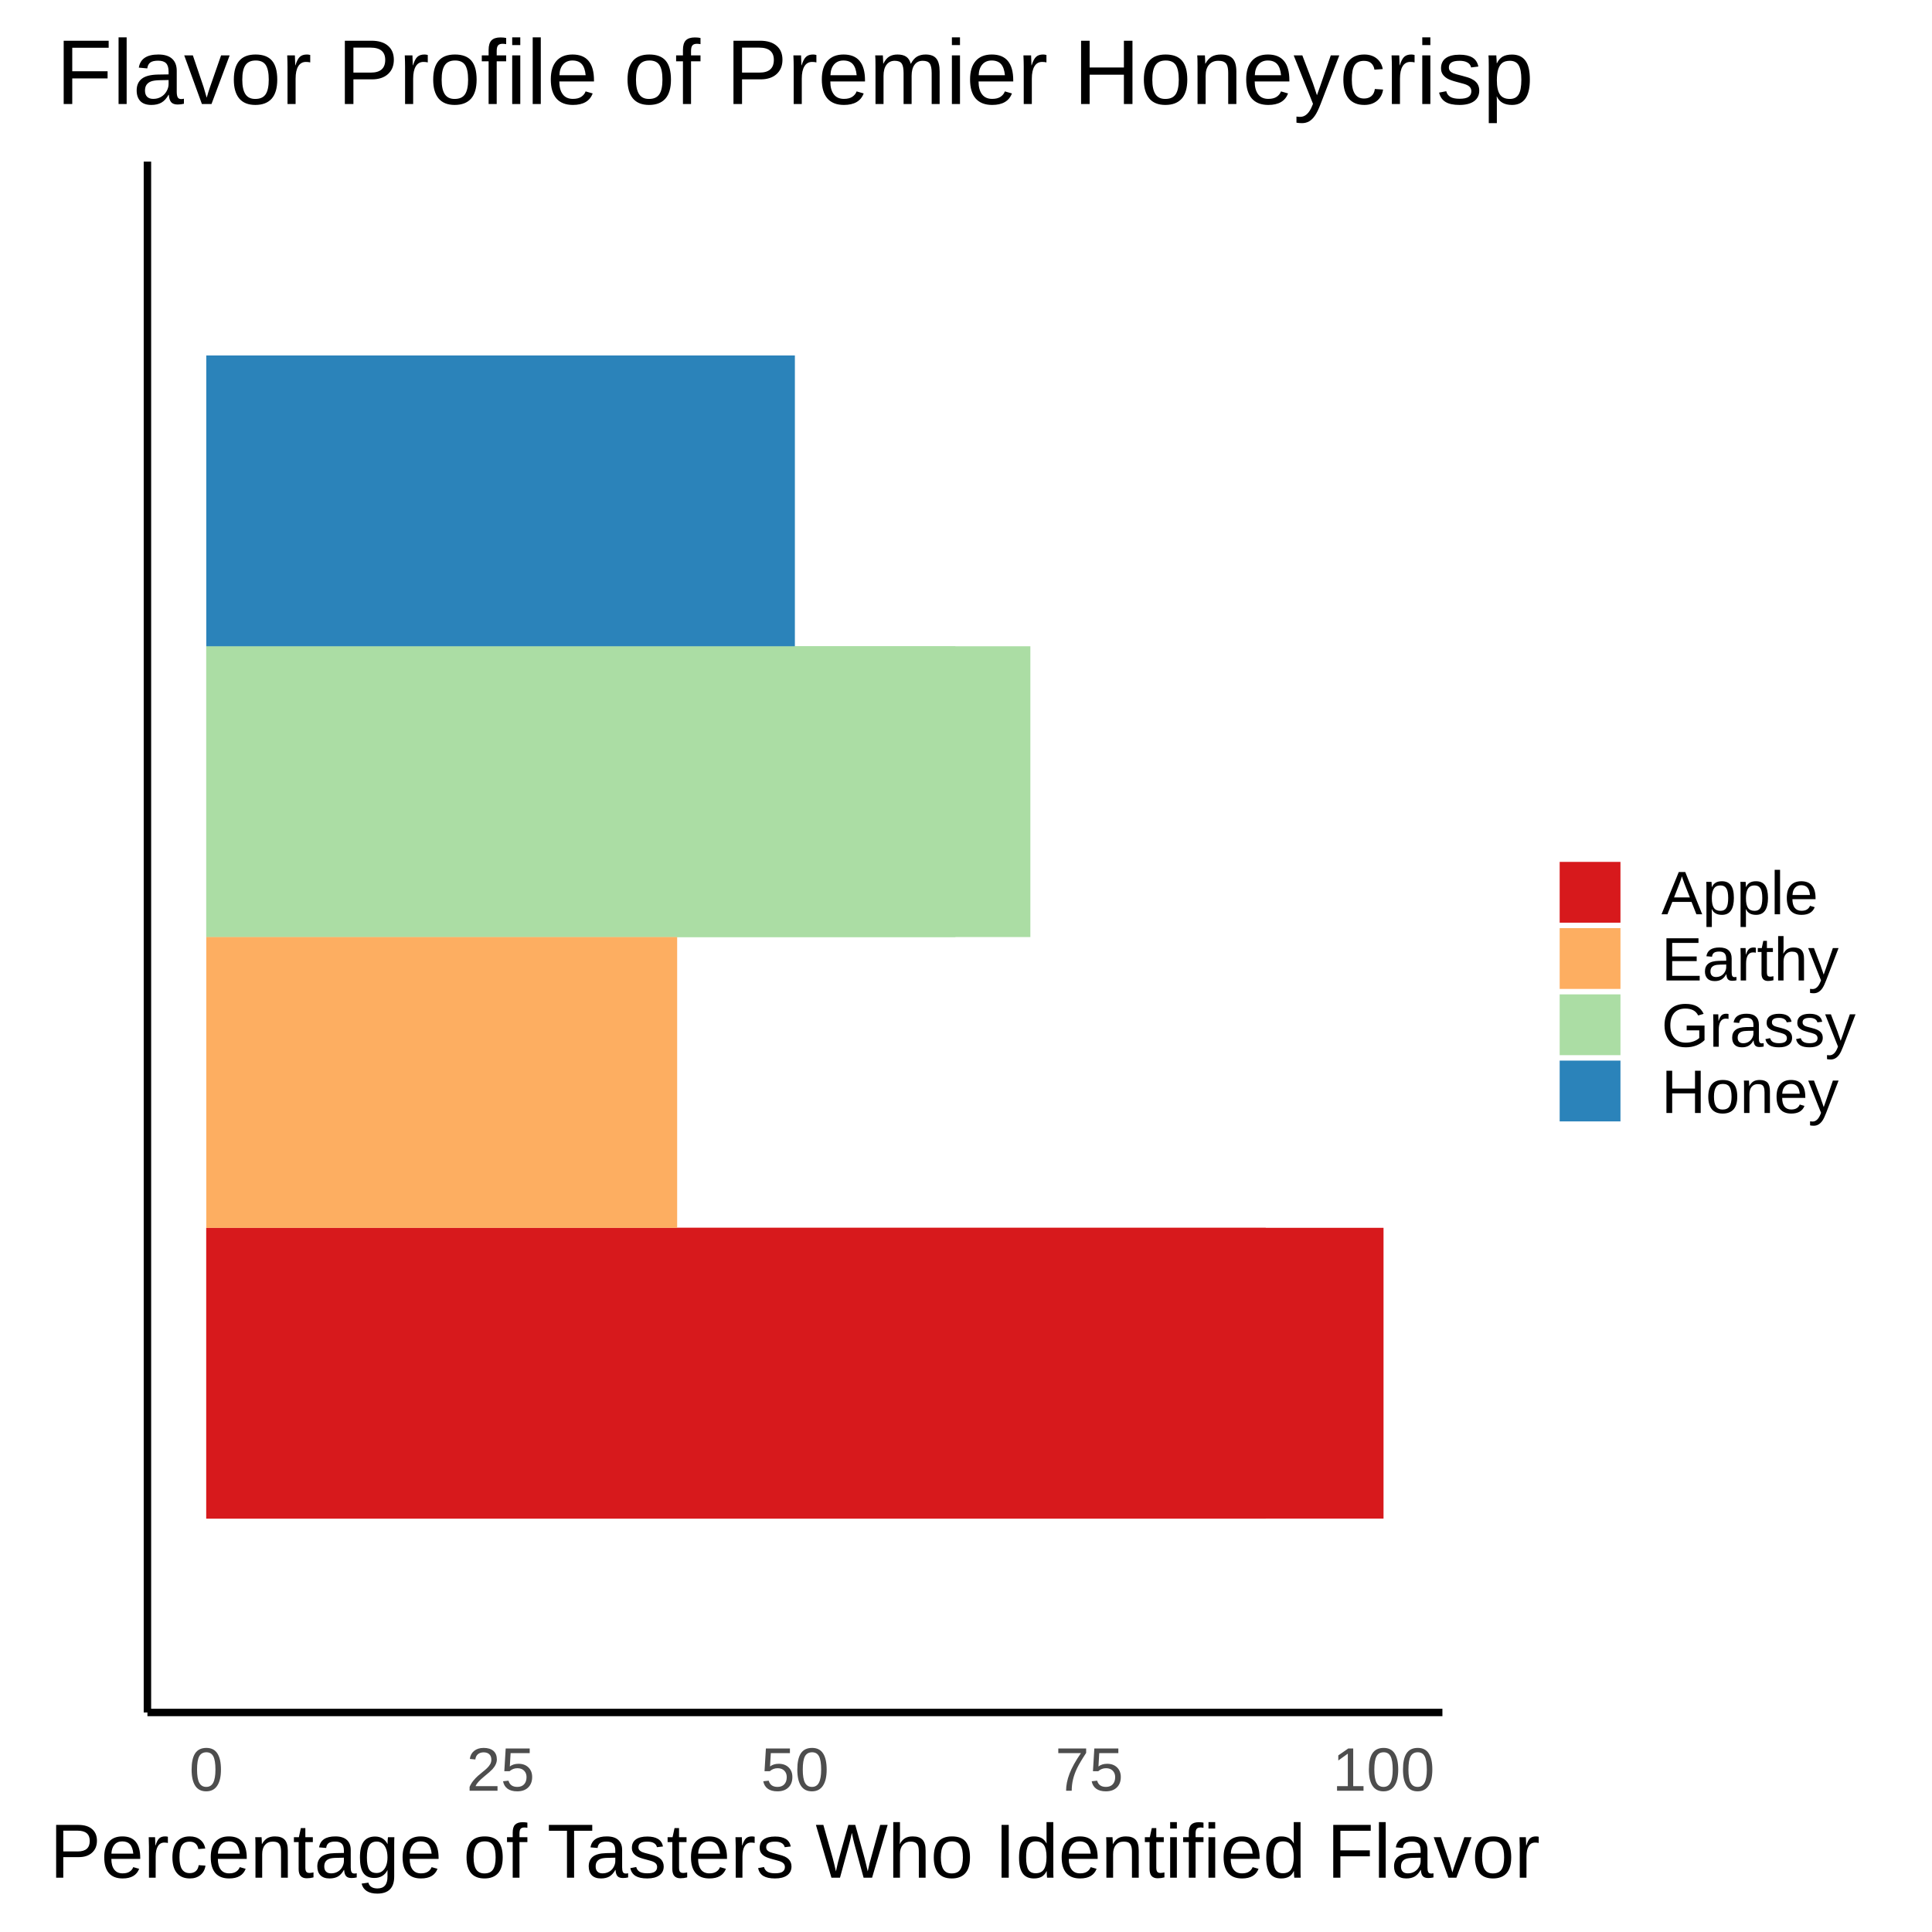
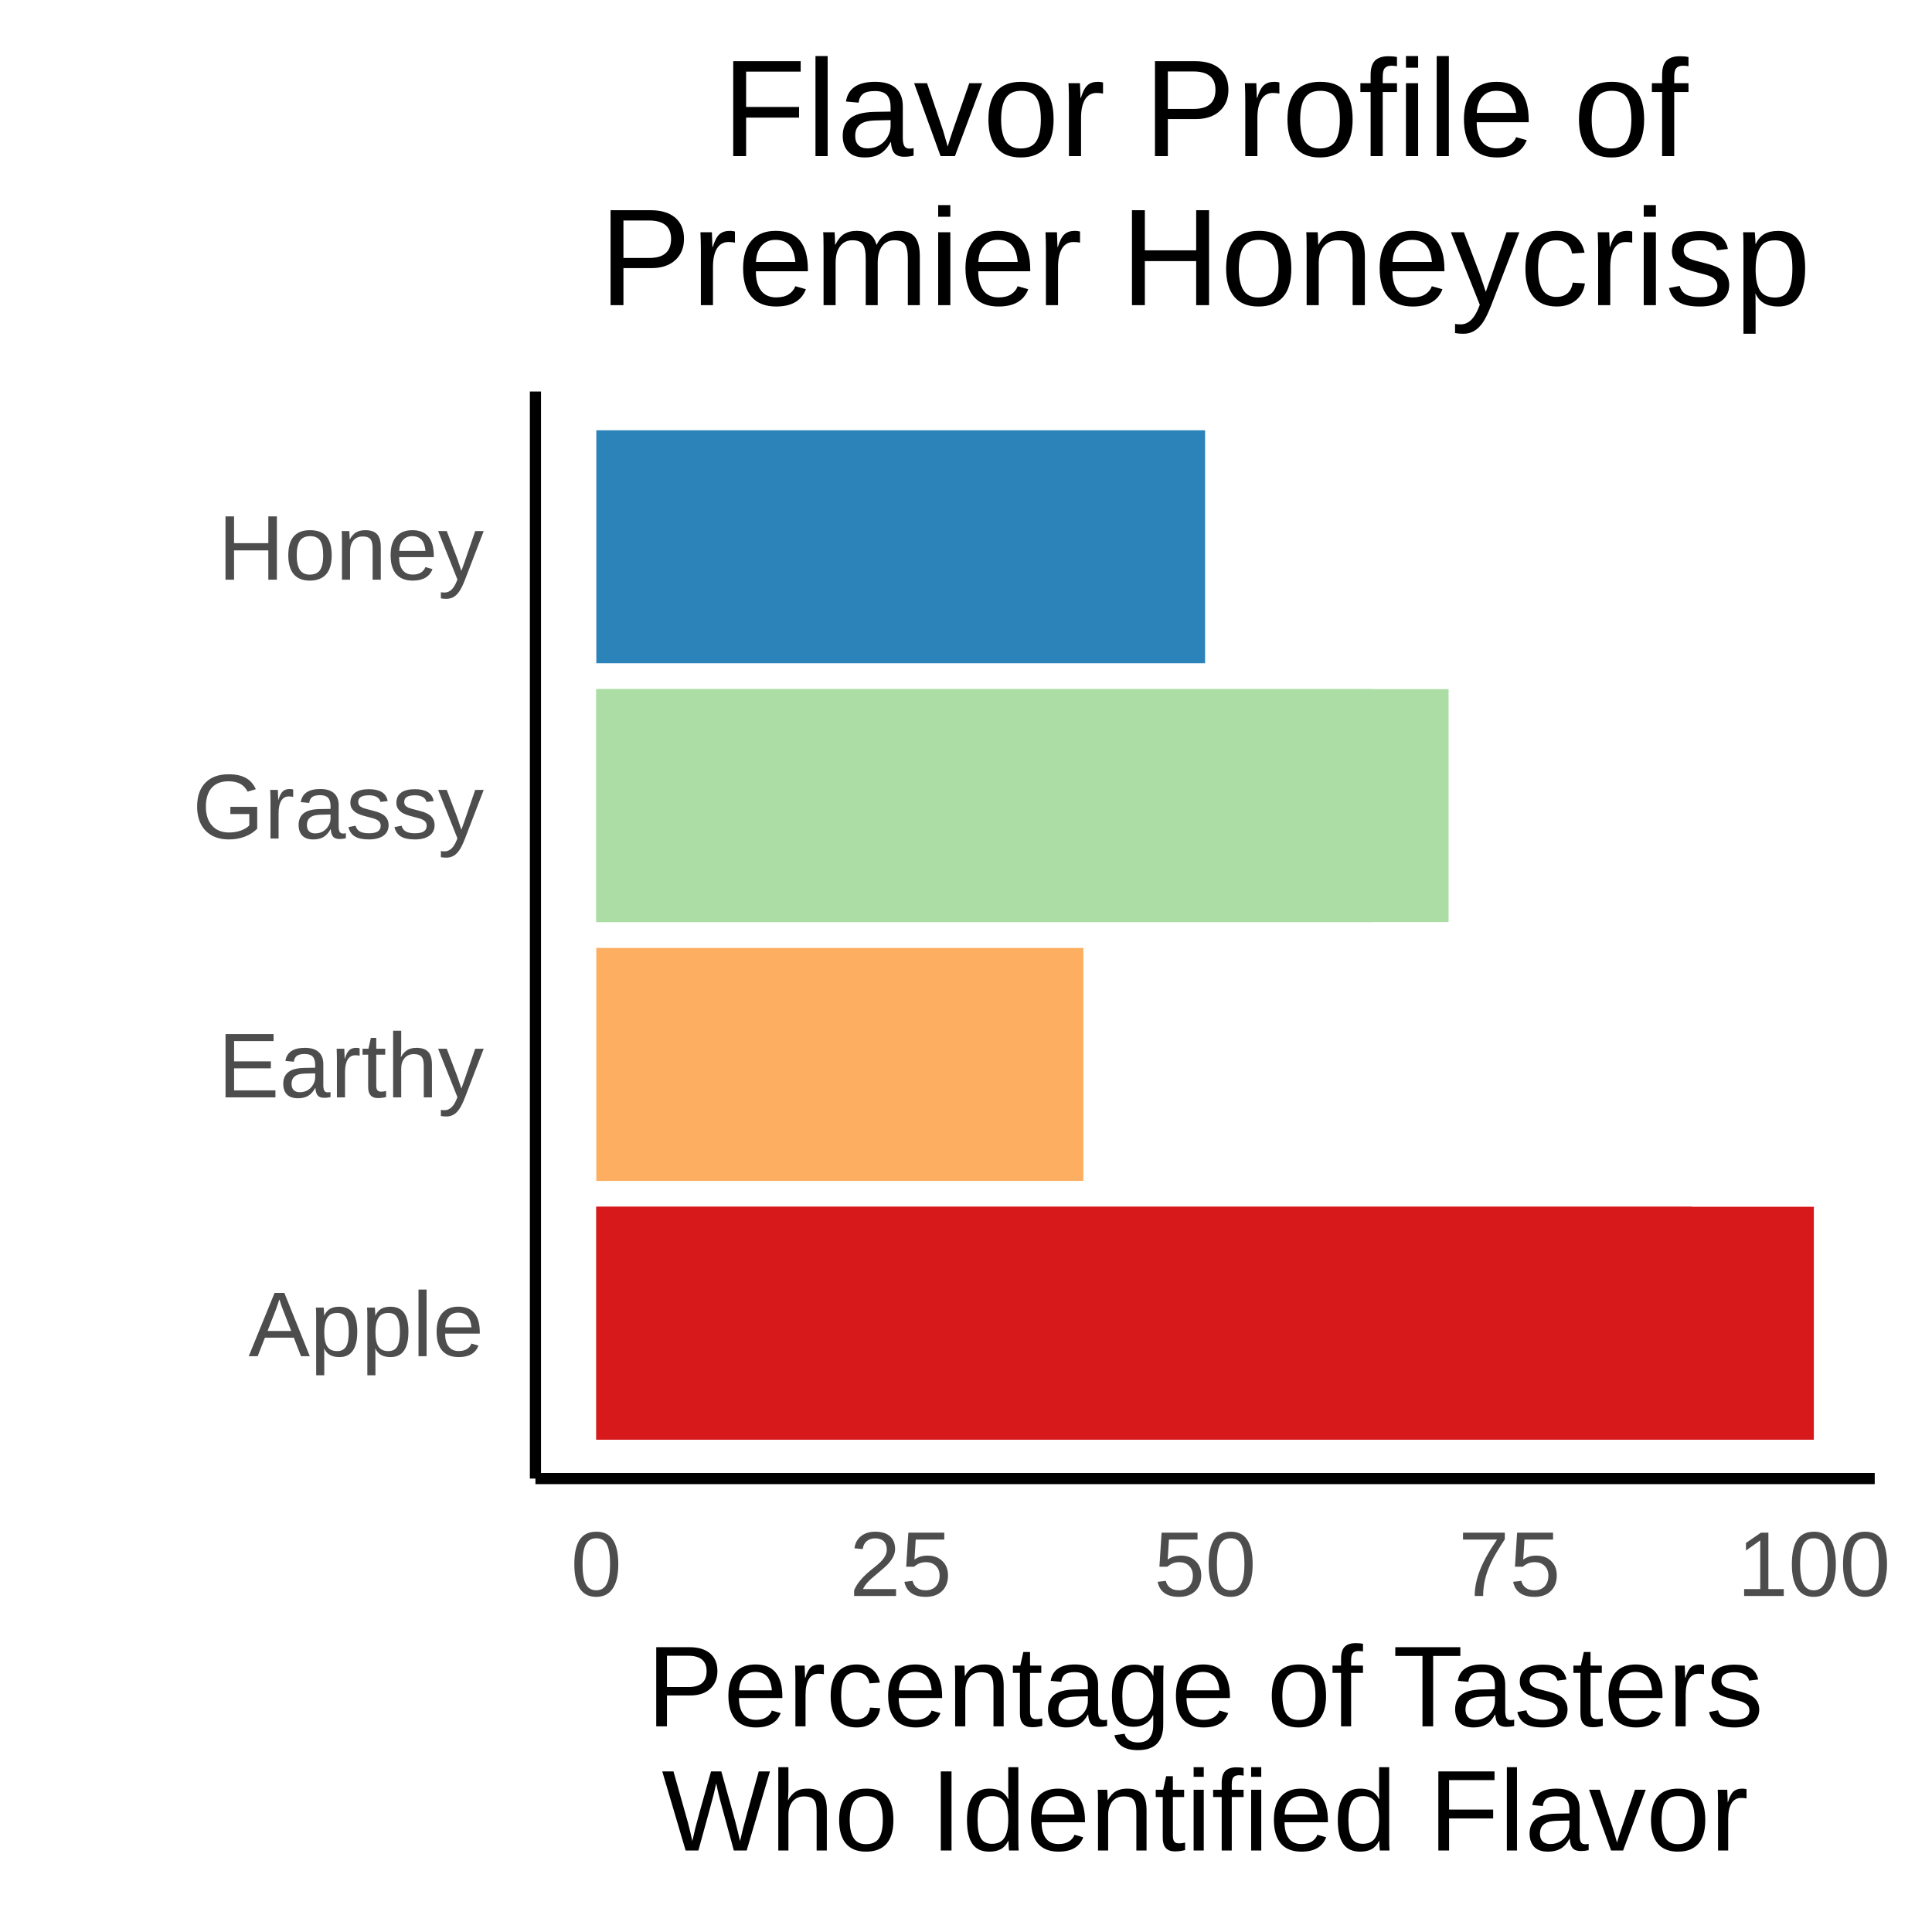
<svg xmlns="http://www.w3.org/2000/svg" class="svglite" width="504.00pt" height="504.00pt" viewBox="0 0 504.00 504.00">
  <defs>
    <style type="text/css">
    .svglite line, .svglite polyline, .svglite polygon, .svglite path, .svglite rect, .svglite circle {
      fill: none;
      stroke: #000000;
      stroke-linecap: round;
      stroke-linejoin: round;
      stroke-miterlimit: 10.00;
    }
    .svglite text {
      white-space: pre;
    }
  </style>
  </defs>
  <rect width="100%" height="100%" style="stroke: none; fill: #FFFFFF;" />
  <defs>
    <clipPath id="cpMC4wMHw1MDQuMDB8MC4wMHw1MDQuMDA=">
      <rect x="0.00" y="0.00" width="504.00" height="504.00" />
    </clipPath>
  </defs>
  <g clip-path="url(#cpMC4wMHw1MDQuMDB8MC4wMHw1MDQuMDA=)">
-     <rect x="0.00" y="0.00" width="504.00" height="504.00" style="stroke-width: 1.94; stroke: #FFFFFF; fill: #FFFFFF;" />
+     <rect x="0.00" y="0.00" width="504.00" height="504.00" style="stroke-width: 2.91; stroke: #FFFFFF; fill: #FFFFFF;" />
  </g>
  <defs>
-     <clipPath id="cpMzguNDZ8Mzc2LjI4fDQyLjE2fDQ0Ni43Mw==">
-       <rect x="38.46" y="42.16" width="337.82" height="404.57" />
+     <clipPath id="cpMTM5LjY4fDQ4OS4wNnwxMDIuMTN8Mzg1Ljcx">
+       <rect x="139.68" y="102.13" width="349.38" height="283.58" />
    </clipPath>
  </defs>
-   <g clip-path="url(#cpMzguNDZ8Mzc2LjI4fDQyLjE2fDQ0Ni43Mw==)">
-     <rect x="38.46" y="42.16" width="337.82" height="404.57" style="stroke-width: 1.94; stroke: none; fill: #FFFFFF;" />
-     <rect x="53.81" y="320.30" width="307.11" height="75.86" style="stroke-width: 1.07; stroke: none; stroke-linecap: butt; stroke-linejoin: miter; fill: #D7191C;" />
-     <rect x="53.81" y="320.30" width="276.40" height="75.86" style="stroke-width: 1.07; stroke: none; stroke-linecap: butt; stroke-linejoin: miter; fill: #D7191C;" />
-     <rect x="53.81" y="168.59" width="195.43" height="75.86" style="stroke-width: 1.07; stroke: none; stroke-linecap: butt; stroke-linejoin: miter; fill: #ABDDA4;" />
-     <rect x="53.81" y="168.59" width="214.98" height="75.86" style="stroke-width: 1.07; stroke: none; stroke-linecap: butt; stroke-linejoin: miter; fill: #ABDDA4;" />
-     <rect x="53.81" y="92.73" width="153.55" height="75.86" style="stroke-width: 1.07; stroke: none; stroke-linecap: butt; stroke-linejoin: miter; fill: #2B83BA;" />
-     <rect x="53.81" y="244.45" width="122.84" height="75.86" style="stroke-width: 1.07; stroke: none; stroke-linecap: butt; stroke-linejoin: miter; fill: #FDAE61;" />
+   <g clip-path="url(#cpMTM5LjY4fDQ4OS4wNnwxMDIuMTN8Mzg1Ljcx)">
+     <rect x="139.68" y="102.13" width="349.38" height="283.58" style="stroke-width: 2.91; stroke: none; fill: #FFFFFF;" />
+     <rect x="155.56" y="314.81" width="317.62" height="60.77" style="stroke-width: 1.07; stroke: none; stroke-linecap: butt; stroke-linejoin: miter; fill: #D7191C;" />
+     <rect x="155.56" y="314.81" width="285.86" height="60.77" style="stroke-width: 1.07; stroke: none; stroke-linecap: butt; stroke-linejoin: miter; fill: #D7191C;" />
+     <rect x="155.56" y="179.77" width="202.12" height="60.77" style="stroke-width: 1.07; stroke: none; stroke-linecap: butt; stroke-linejoin: miter; fill: #ABDDA4;" />
+     <rect x="155.56" y="179.77" width="222.33" height="60.77" style="stroke-width: 1.07; stroke: none; stroke-linecap: butt; stroke-linejoin: miter; fill: #ABDDA4;" />
+     <rect x="155.56" y="112.25" width="158.81" height="60.77" style="stroke-width: 1.07; stroke: none; stroke-linecap: butt; stroke-linejoin: miter; fill: #2B83BA;" />
+     <rect x="155.56" y="247.29" width="127.05" height="60.77" style="stroke-width: 1.07; stroke: none; stroke-linecap: butt; stroke-linejoin: miter; fill: #FDAE61;" />
  </g>
  <g clip-path="url(#cpMC4wMHw1MDQuMDB8MC4wMHw1MDQuMDA=)">
-     <polyline points="38.46,446.73 38.46,42.16 " style="stroke-width: 1.94; stroke-linecap: butt;" />
-     <polyline points="38.46,446.73 376.28,446.73 " style="stroke-width: 1.94; stroke-linecap: butt;" />
-     <text x="53.81" y="467.15" text-anchor="middle" style="font-size: 16.00px;fill: #4D4D4D; font-family: &quot;Arial&quot;;" textLength="8.90px" lengthAdjust="spacingAndGlyphs">0</text>
-     <text x="130.59" y="467.15" text-anchor="middle" style="font-size: 16.00px;fill: #4D4D4D; font-family: &quot;Arial&quot;;" textLength="17.80px" lengthAdjust="spacingAndGlyphs">25</text>
-     <text x="207.37" y="467.15" text-anchor="middle" style="font-size: 16.00px;fill: #4D4D4D; font-family: &quot;Arial&quot;;" textLength="17.80px" lengthAdjust="spacingAndGlyphs">50</text>
-     <text x="284.15" y="467.15" text-anchor="middle" style="font-size: 16.00px;fill: #4D4D4D; font-family: &quot;Arial&quot;;" textLength="17.80px" lengthAdjust="spacingAndGlyphs">75</text>
-     <text x="360.92" y="467.15" text-anchor="middle" style="font-size: 16.00px;fill: #4D4D4D; font-family: &quot;Arial&quot;;" textLength="26.70px" lengthAdjust="spacingAndGlyphs">100</text>
-     <text x="207.37" y="489.83" text-anchor="middle" style="font-size: 20.00px; font-family: &quot;Arial&quot;;" textLength="388.76px" lengthAdjust="spacingAndGlyphs">Percentage of Tasters Who Identified Flavor</text>
-     <rect x="396.20" y="185.68" width="97.83" height="117.54" style="stroke-width: 1.94; stroke: none; fill: #FFFFFF;" />
-     <rect x="406.17" y="224.13" width="17.28" height="17.28" style="stroke-width: 1.94; stroke: none; fill: #FFFFFF;" />
-     <rect x="406.87" y="224.84" width="15.86" height="15.86" style="stroke-width: 1.07; stroke: none; stroke-linecap: butt; stroke-linejoin: miter; fill: #D7191C;" />
-     <rect x="406.17" y="241.41" width="17.28" height="17.28" style="stroke-width: 1.94; stroke: none; fill: #FFFFFF;" />
-     <rect x="406.87" y="242.12" width="15.86" height="15.86" style="stroke-width: 1.07; stroke: none; stroke-linecap: butt; stroke-linejoin: miter; fill: #FDAE61;" />
-     <rect x="406.17" y="258.69" width="17.28" height="17.28" style="stroke-width: 1.94; stroke: none; fill: #FFFFFF;" />
-     <rect x="406.87" y="259.40" width="15.86" height="15.86" style="stroke-width: 1.07; stroke: none; stroke-linecap: butt; stroke-linejoin: miter; fill: #ABDDA4;" />
-     <rect x="406.17" y="275.97" width="17.28" height="17.28" style="stroke-width: 1.94; stroke: none; fill: #FFFFFF;" />
-     <rect x="406.87" y="276.68" width="15.86" height="15.86" style="stroke-width: 1.07; stroke: none; stroke-linecap: butt; stroke-linejoin: miter; fill: #2B83BA;" />
-     <text x="433.41" y="238.50" style="font-size: 16.00px; font-family: &quot;Arial&quot;;" textLength="40.92px" lengthAdjust="spacingAndGlyphs">Apple</text>
-     <text x="433.41" y="255.78" style="font-size: 16.00px; font-family: &quot;Arial&quot;;" textLength="46.24px" lengthAdjust="spacingAndGlyphs">Earthy</text>
-     <text x="433.41" y="273.06" style="font-size: 16.00px; font-family: &quot;Arial&quot;;" textLength="50.67px" lengthAdjust="spacingAndGlyphs">Grassy</text>
-     <text x="433.41" y="290.34" style="font-size: 16.00px; font-family: &quot;Arial&quot;;" textLength="46.25px" lengthAdjust="spacingAndGlyphs">Honey</text>
-     <text x="207.37" y="27.14" text-anchor="middle" style="font-size: 24.00px; font-family: &quot;Arial&quot;;" textLength="385.44px" lengthAdjust="spacingAndGlyphs">Flavor Profile of Premier Honeycrisp</text>
+     <polyline points="139.68,385.71 139.68,102.13 " style="stroke-width: 2.91; stroke-linecap: butt;" />
+     <text x="126.23" y="353.79" text-anchor="end" style="font-size: 24.00px;fill: #4D4D4D; font-family: &quot;Arial&quot;;" textLength="61.38px" lengthAdjust="spacingAndGlyphs">Apple</text>
+     <text x="126.23" y="286.27" text-anchor="end" style="font-size: 24.00px;fill: #4D4D4D; font-family: &quot;Arial&quot;;" textLength="69.36px" lengthAdjust="spacingAndGlyphs">Earthy</text>
+     <text x="126.23" y="218.75" text-anchor="end" style="font-size: 24.00px;fill: #4D4D4D; font-family: &quot;Arial&quot;;" textLength="76.02px" lengthAdjust="spacingAndGlyphs">Grassy</text>
+     <text x="126.23" y="151.23" text-anchor="end" style="font-size: 24.00px;fill: #4D4D4D; font-family: &quot;Arial&quot;;" textLength="69.38px" lengthAdjust="spacingAndGlyphs">Honey</text>
+     <polyline points="139.68,385.71 489.06,385.71 " style="stroke-width: 2.91; stroke-linecap: butt;" />
+     <text x="155.56" y="416.34" text-anchor="middle" style="font-size: 24.00px;fill: #4D4D4D; font-family: &quot;Arial&quot;;" textLength="13.35px" lengthAdjust="spacingAndGlyphs">0</text>
+     <text x="234.96" y="416.34" text-anchor="middle" style="font-size: 24.00px;fill: #4D4D4D; font-family: &quot;Arial&quot;;" textLength="26.70px" lengthAdjust="spacingAndGlyphs">25</text>
+     <text x="314.37" y="416.34" text-anchor="middle" style="font-size: 24.00px;fill: #4D4D4D; font-family: &quot;Arial&quot;;" textLength="26.70px" lengthAdjust="spacingAndGlyphs">50</text>
+     <text x="393.77" y="416.34" text-anchor="middle" style="font-size: 24.00px;fill: #4D4D4D; font-family: &quot;Arial&quot;;" textLength="26.70px" lengthAdjust="spacingAndGlyphs">75</text>
+     <text x="473.18" y="416.34" text-anchor="middle" style="font-size: 24.00px;fill: #4D4D4D; font-family: &quot;Arial&quot;;" textLength="40.05px" lengthAdjust="spacingAndGlyphs">100</text>
+     <text x="314.37" y="450.34" text-anchor="middle" style="font-size: 30.00px; font-family: &quot;Arial&quot;;" textLength="291.30px" lengthAdjust="spacingAndGlyphs">Percentage of Tasters</text>
+     <text x="314.37" y="482.74" text-anchor="middle" style="font-size: 30.00px; font-family: &quot;Arial&quot;;" textLength="283.47px" lengthAdjust="spacingAndGlyphs">Who Identified Flavor</text>
+     <text x="314.37" y="40.72" text-anchor="middle" style="font-size: 36.00px; font-family: &quot;Arial&quot;;" textLength="252.09px" lengthAdjust="spacingAndGlyphs">Flavor Profile of</text>
+     <text x="314.37" y="79.60" text-anchor="middle" style="font-size: 36.00px; font-family: &quot;Arial&quot;;" textLength="316.10px" lengthAdjust="spacingAndGlyphs">Premier Honeycrisp</text>
  </g>
</svg>
